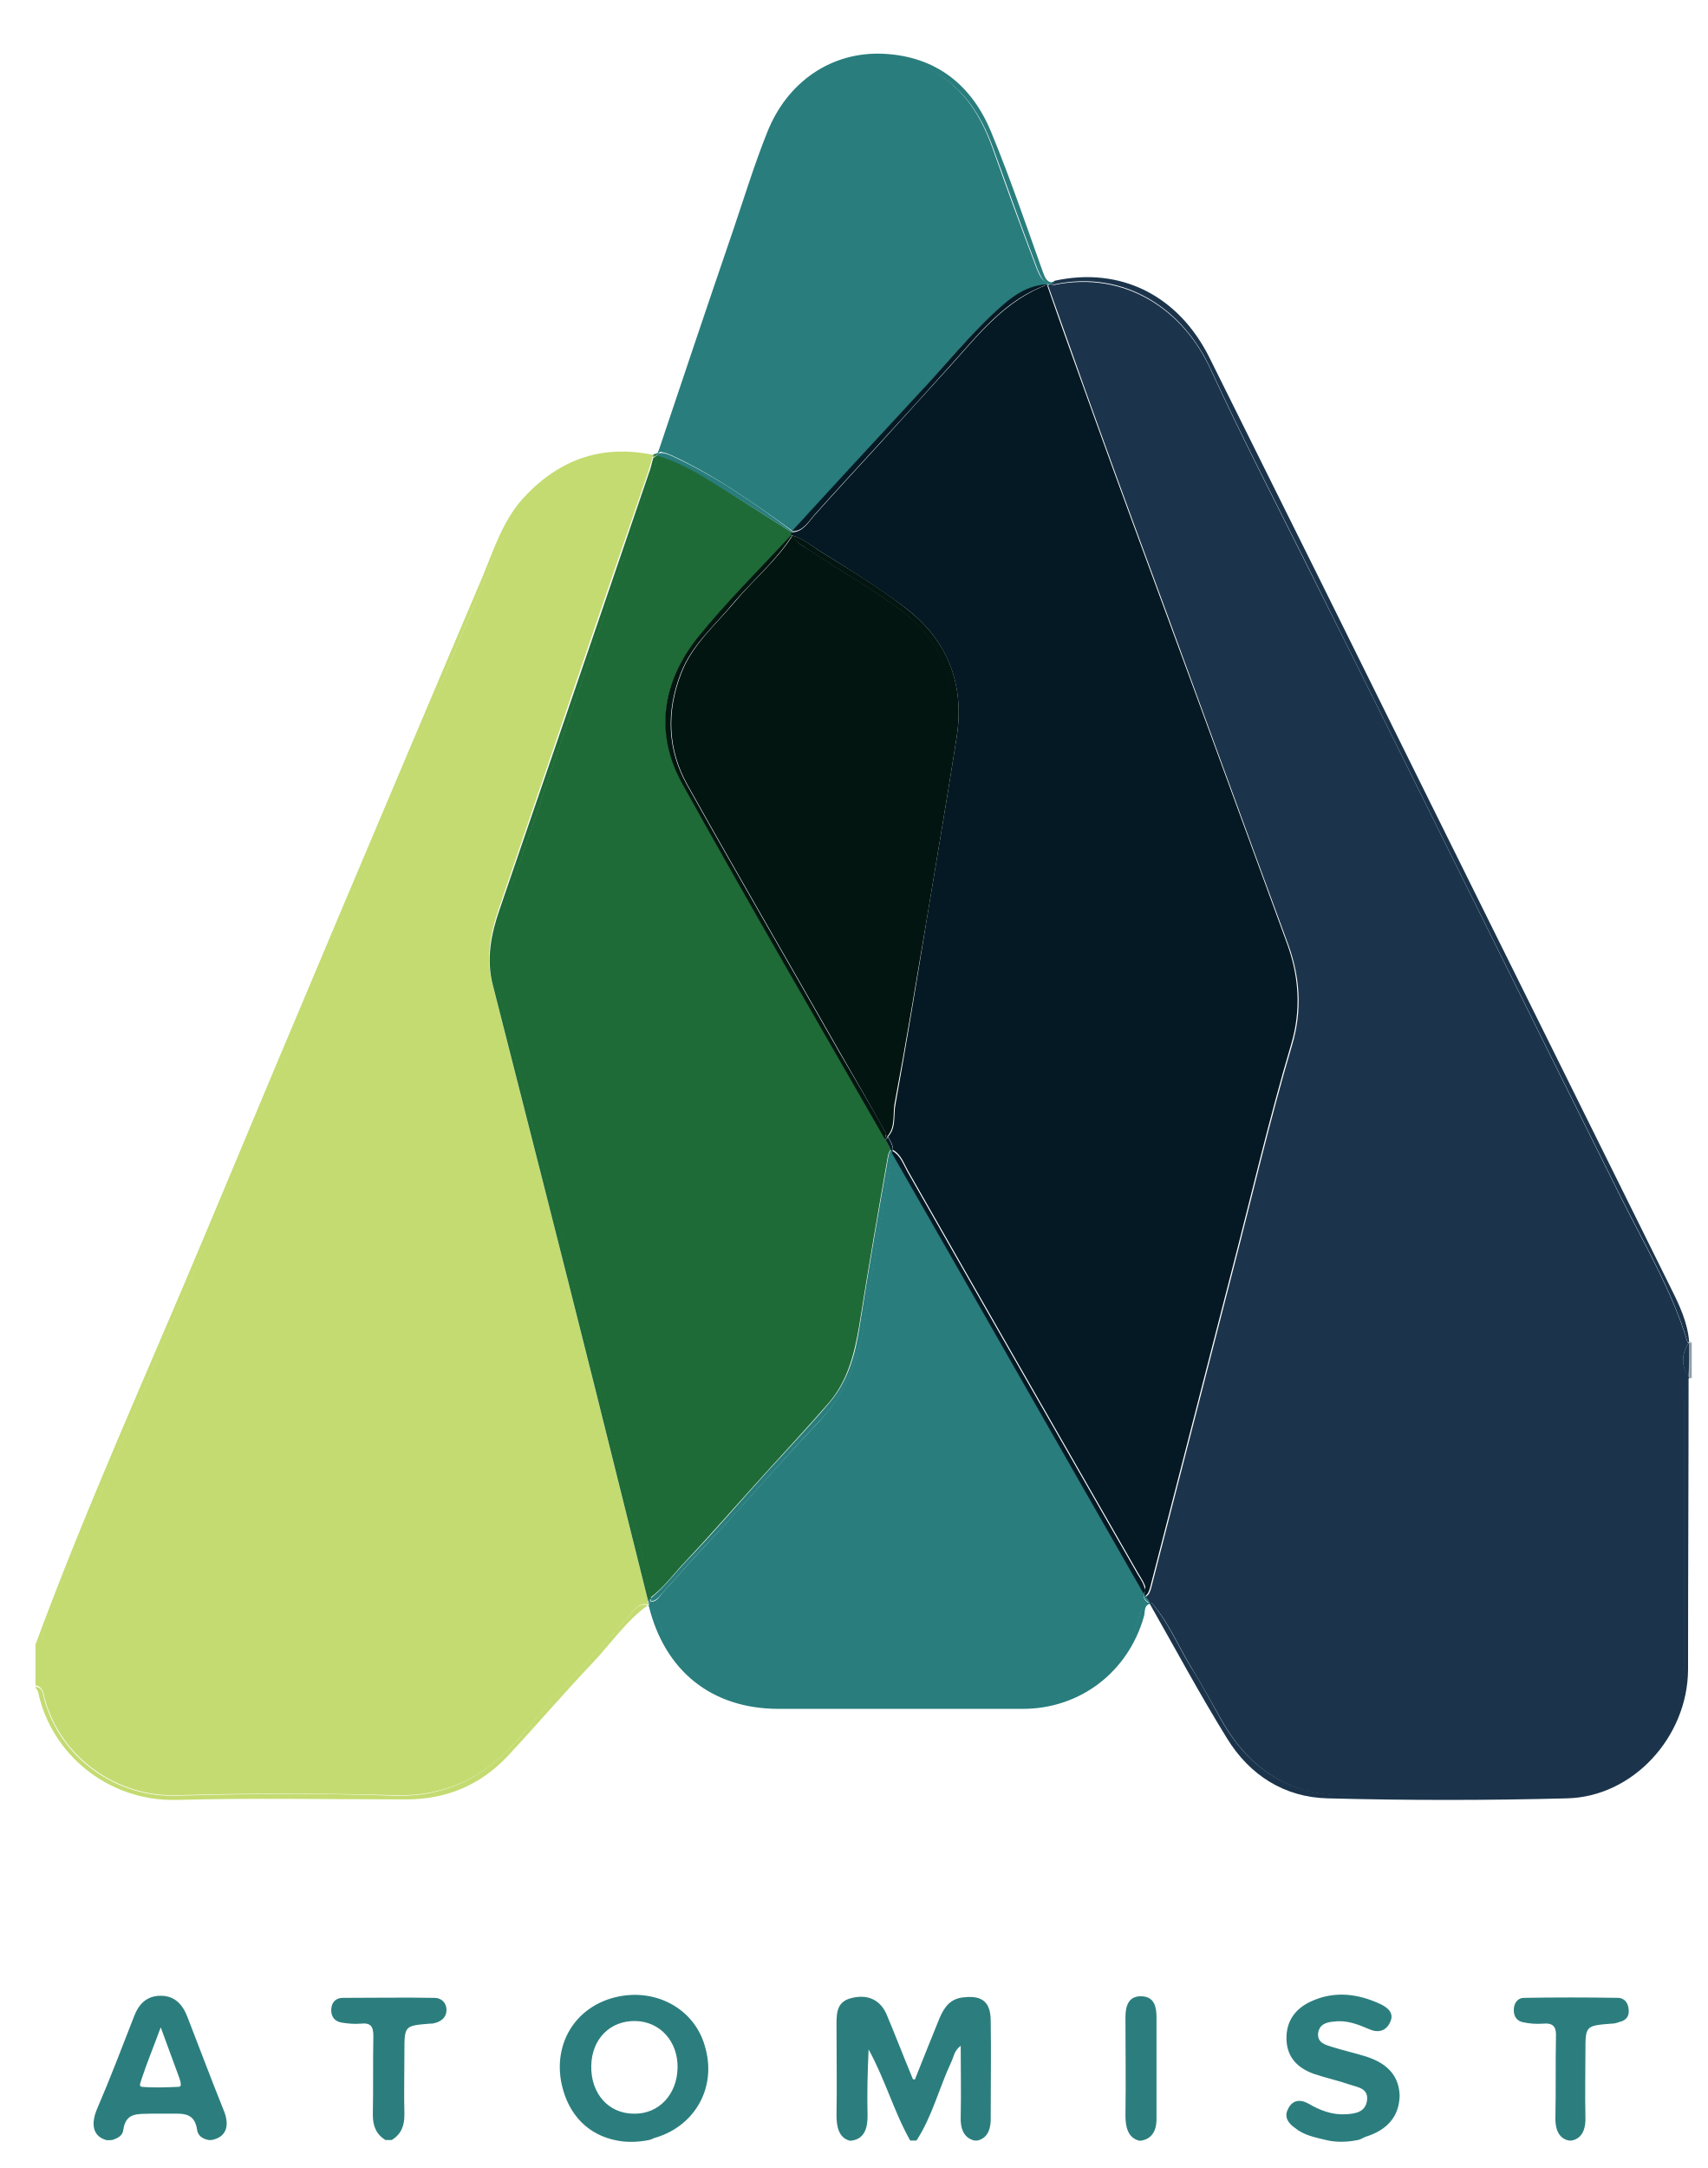
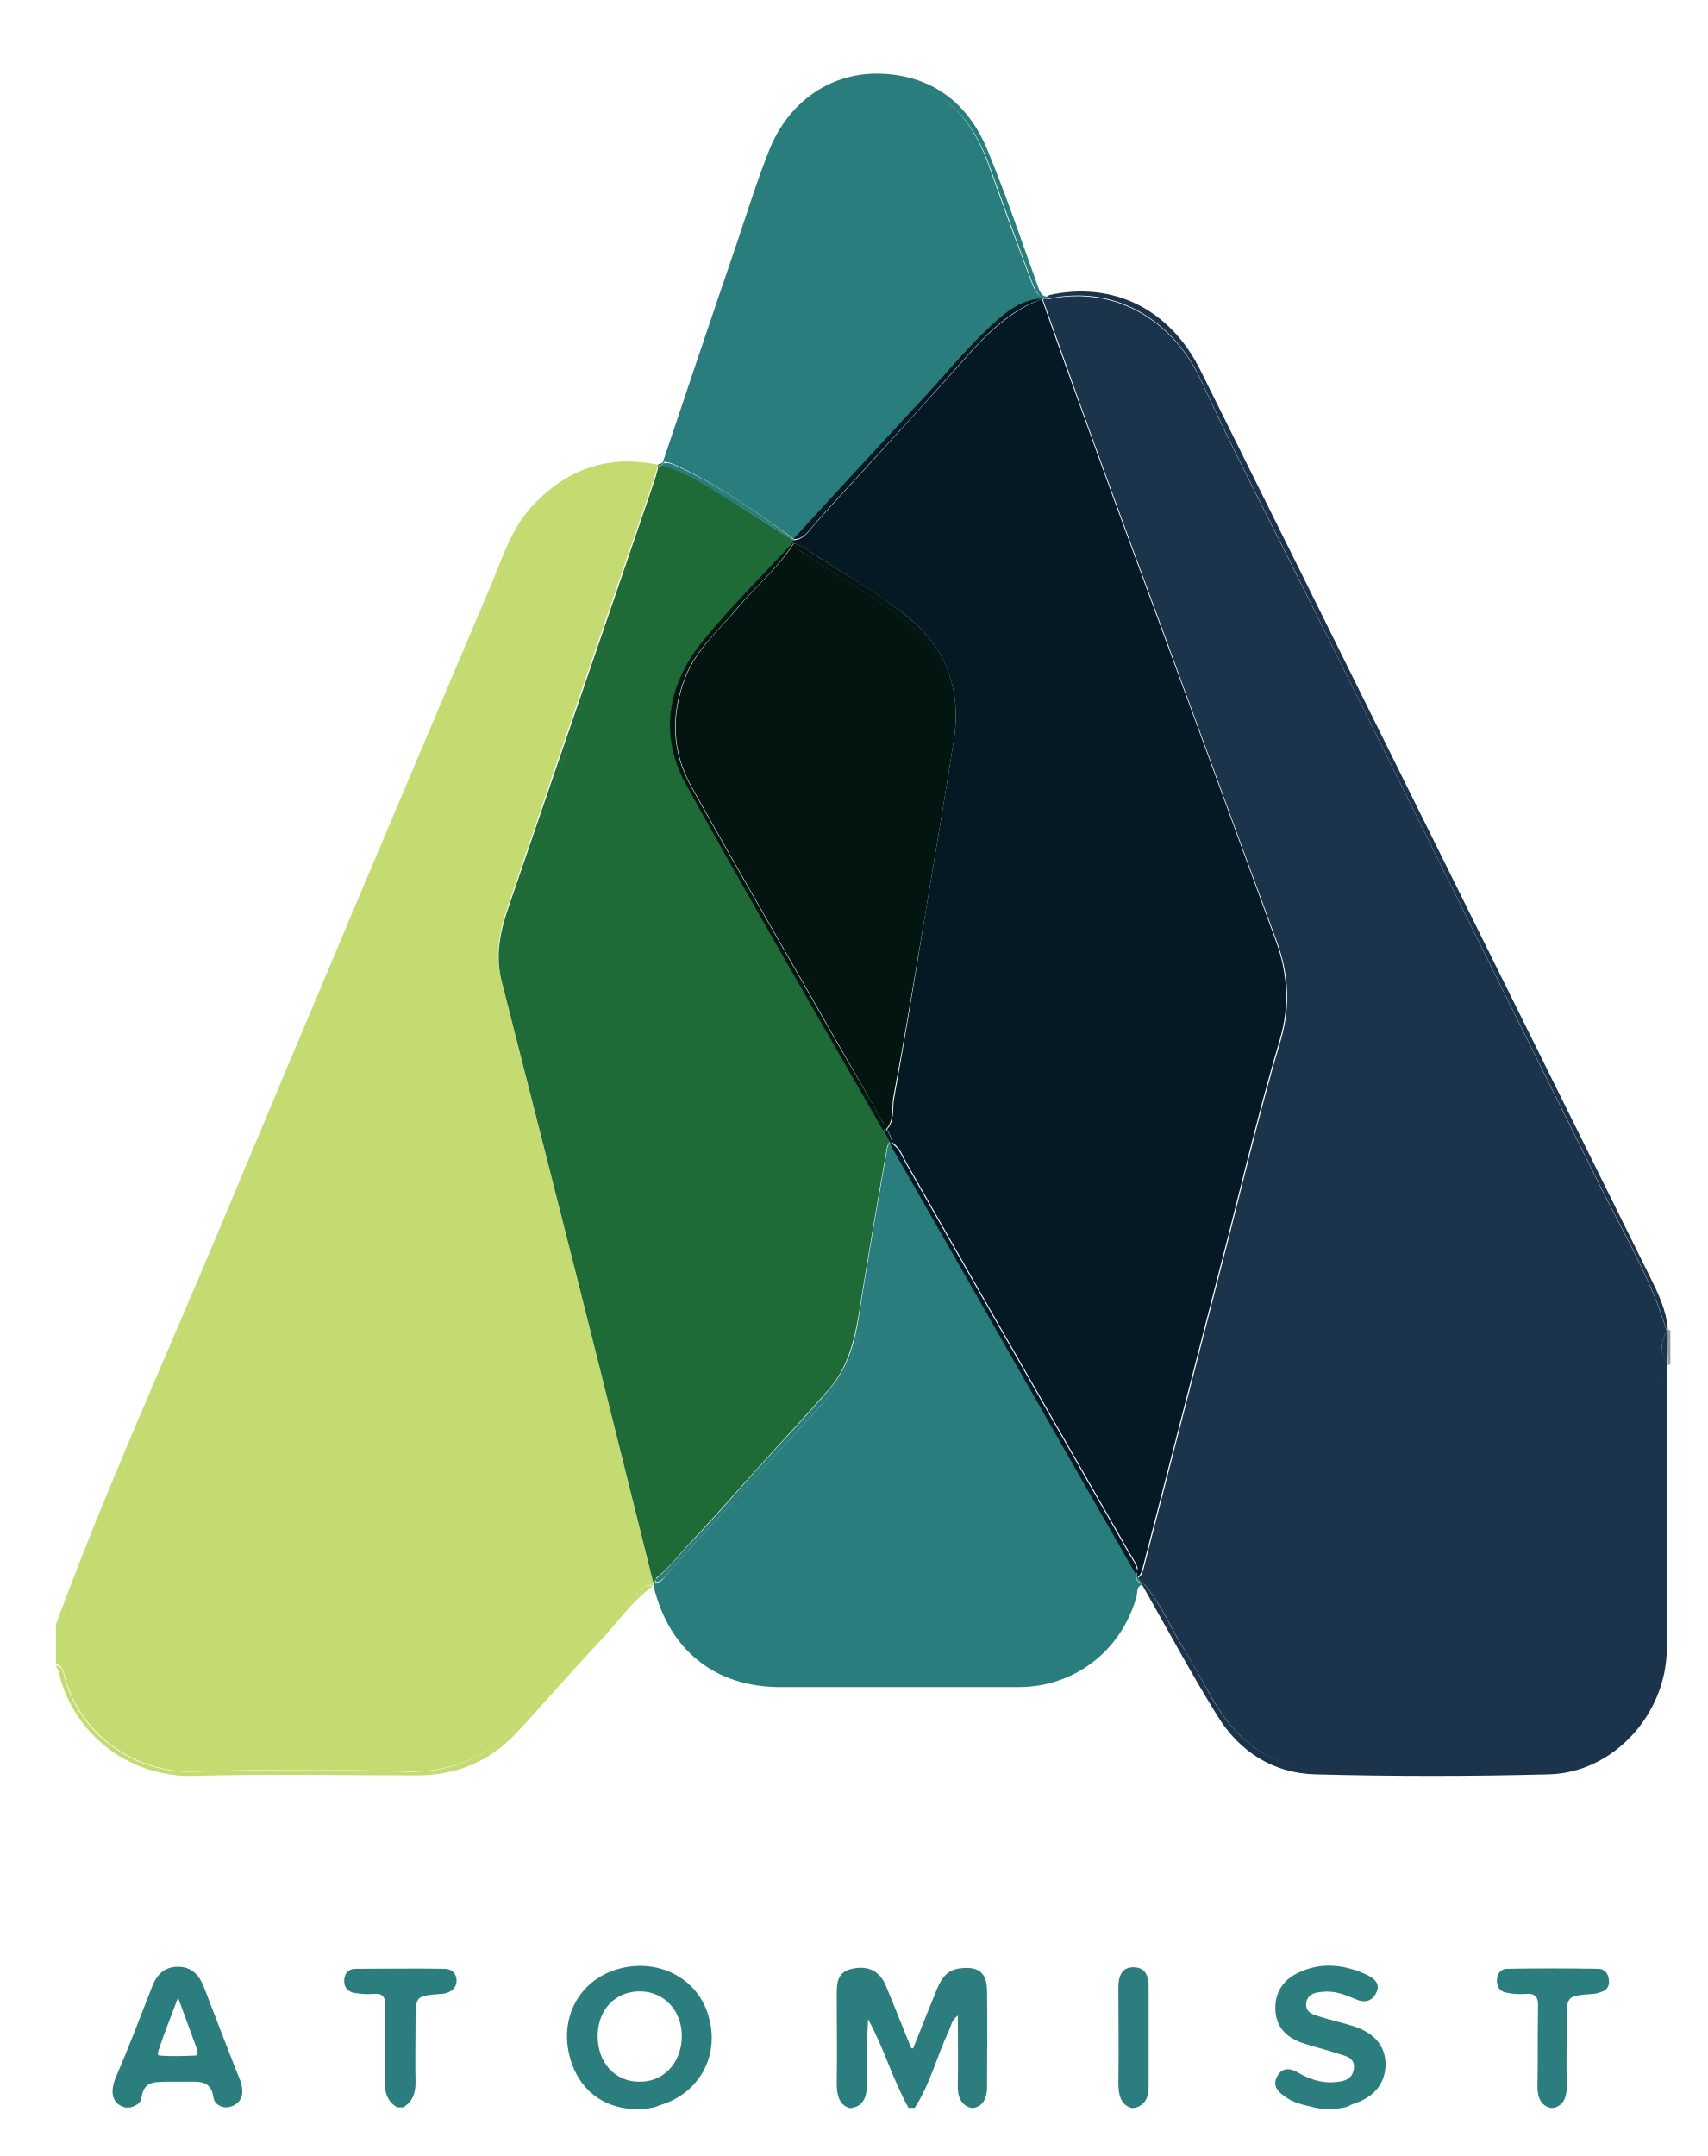
- <svg xmlns="http://www.w3.org/2000/svg" viewBox="1.76 4.08 324.48 411.84">
+ <svg xmlns="http://www.w3.org/2000/svg" viewBox="-2.40 -0.08 332.80 420.16">
  <style>.st369{fill:#c4db71}.st371{fill:#909ca8}.st372{fill:#1b344b}.st373{fill:#1f6b37}.st374{fill:#297d7d}.st375{fill:#041924}.st376{fill:#031510}</style>
  <path d="M10.3 326.9c3.2 11.4 14 18.6 25.2 18.2 13.7-.4 27.5-.4 41.2 0 10.2.3 17.8-3.8 24.1-11.3 6.6-7.8 13.8-15.1 20.6-22.9.9-1.1 1.9-2.5 3.6-2-.1-.3-.1-.7-.2-1-3.5-13.9-6.9-27.8-10.4-41.7-6.3-25.1-12.7-50.2-19.1-75.3-1.3-5-.3-9.7 1.3-14.4 9.4-27.6 18.8-55.2 28.3-82.7.3-1 .6-2 .9-3.1-4-.2-8-.6-12 .6-7 2.2-12.3 6.2-15.4 12.9C93.3 115 89 126.1 84.3 137c-12.8 30.3-25.5 60.6-38.3 90.9-11.5 27.4-23 54.8-34.6 82.2-.6 1.5-1.1 3.1-1.5 4.6-.2.7-.2 1.7-1.4 1.6v7.9c1.6.4 1.5 1.8 1.8 2.7z" class="st369" />
  <path d="M9.9 314.9c.4-1.6.9-3.1 1.5-4.6 11.6-27.4 23-54.8 34.6-82.2 12.8-30.3 25.5-60.6 38.3-90.9 4.6-11 9-22.1 14.1-32.8 3.2-6.7 8.5-10.7 15.4-12.9 4-1.2 8-.9 12-.6 0-.1.1-.3.1-.4-10-2.1-18.2 1-24.9 8.4-3.7 4.2-5.4 9.5-7.5 14.6-17.7 41.7-35.4 83.5-52.9 125.4-10.8 25.8-22.4 51.3-32.1 77.6 1.2.1 1.2-.9 1.4-1.6zM35.3 346c14.5-.4 29.1-.1 43.6-.1 7.7 0 14.1-2.7 19.3-8.2 5.5-5.9 10.8-12.1 16.4-18 3.4-3.6 6.2-7.8 10.3-10.7-1.8-.5-2.7 1-3.6 2-6.8 7.7-14 15-20.6 22.9-6.4 7.5-13.9 11.6-24.1 11.3-13.7-.5-27.5-.4-41.2 0-11.2.4-22-6.8-25.2-18.2-.3-1-.2-2.4-1.8-2.5.2.3.5.7.6 1 2.5 11.8 13.3 20.8 26.3 20.5z" class="st369" />
  <path fill="none" d="M36 399c-1.1-3-2.2-6-3.6-9.8-1.4 3.8-2.5 6.8-3.6 9.7-.2.5-.7 1.5 0 1.6 2.3.2 4.6.1 7 0 .6 0 .5-.8.4-1.2-.2-.1-.2-.2-.2-.3zm86.5-10.9c-4.8-.1-8.3 3.4-8.4 8.5-.1 5.3 3.2 9 8.1 9.1 4.7 0 8.2-3.6 8.3-8.7.1-5-3.3-8.8-8-8.9z" />
  <path fill="#2c7e7e" d="M190 388c0-3.6-1.6-4.9-5.1-4.5-2.5.2-3.7 1.8-4.6 3.9-1.5 3.7-3 7.4-4.7 11.7h-.1c-.1 0-.2 0-.3-.1-1.9-4.6-3.4-8.5-5-12.3-1.2-2.7-3.5-3.8-6.5-3.1-2.8.6-3 2.6-3 4.9 0 5.8.1 11.6 0 17.4 0 2.1.4 4.2 2.4 4.8.2.1.4 0 .6 0 2.4-.4 2.9-2.5 2.9-4.7-.1-4.2 0-8.3.2-12.6 3.1 5.6 4.8 11.8 7.9 17.3h1.2c3-4.6 4.3-10 6.6-14.9.5-1 .5-2.1 1.8-3.1 0 4.7.1 9.1 0 13.4-.1 2.2.5 4.1 2.6 4.6h.6c2.1-.5 2.6-2.5 2.5-4.7 0-6 .1-12 0-18zm-71.4-4.5c-7.6 1.9-11.8 8.9-10.1 16.6 1.3 5.8 5.1 9.6 10.5 10.6 2 .4 4.1.3 6.1-.1.5-.1.9-.4 1.4-.5 7.4-2.3 11.5-9.6 9.2-17.3-2-7.2-9.5-11.2-17.1-9.3zm3.6 22.1c-4.8 0-8.2-3.8-8.1-9.1.1-5.1 3.6-8.6 8.4-8.5 4.7.1 8.1 3.9 8 8.9-.1 5.1-3.6 8.8-8.3 8.7zm-84.8-18.3c-.9-2.4-2.4-4.1-5.1-4.1-2.7 0-4.2 1.6-5.1 4-2.3 5.9-4.5 11.7-7 17.5-1.1 2.6-1 5.1 1.7 5.9.4.1.8 0 1.2 0 1.2-.4 2-.9 2.1-2 .5-3.3 2.8-2.9 5.2-3H34c2.4 0 4.7-.3 5.2 3 .1 1.1 1 1.8 2.2 2h.6c3-.6 3.4-3 2.2-5.8-2.3-5.7-4.5-11.6-6.8-17.5zm-1.7 13.2c-2.3.1-4.7.2-7 0-.7-.1-.1-1.1 0-1.6 1-3 2.2-5.9 3.6-9.7 1.4 3.8 2.5 6.8 3.6 9.8 0 .1 0 .2.1.3.1.5.3 1.2-.3 1.2zm225.8-5.7c-2.2-.7-4.5-1.2-6.7-1.9-1.3-.4-2.7-.8-2.6-2.5.2-1.8 1.6-2.2 3.1-2.3 2.3-.3 4.4.5 6.5 1.4 1.7.8 3.3.5 4.1-1.3.8-1.7-.4-2.7-1.8-3.4-4.3-2-8.8-2.6-13.3-.5-3 1.4-4.7 3.8-4.6 7.2.1 3.4 2.1 5.4 5.1 6.5 2.3.8 4.7 1.3 7 2.1 1.5.5 3.5.7 3.2 3-.3 2.2-2.2 2.5-3.9 2.6-2.6.2-5-.7-7.2-2-1.6-.9-3.1-.7-3.9 1-.8 1.5 0 2.7 1.3 3.6 1.7 1.4 3.8 1.8 5.9 2.3 2 .5 4.1.4 6.1 0 .5-.1.9-.4 1.4-.6 4.2-1.3 6.4-3.9 6.5-7.8-.1-3.5-2-6-6.2-7.4zM84.3 383.6c-5.8-.1-11.6 0-17.4 0-1.3 0-2.1.8-2.2 2.1-.1 1.5.7 2.4 2 2.6 1.2.2 2.4.3 3.6.2 1.9-.2 2.4.5 2.4 2.4-.1 5 0 10-.1 14.9 0 2.1.6 3.7 2.4 4.8h1.2c1.8-1.1 2.4-2.7 2.4-4.8-.1-4 0-7.9 0-11.9 0-5 0-5 4.8-5.4.3 0 .6 0 .9-.1 1.3-.3 2.3-1.1 2.3-2.5 0-1.3-.9-2.3-2.3-2.3zm226.9 2.1c-.1-1.1-.7-2-1.9-2.1-6-.1-12-.1-18 0-1.1 0-1.8.9-1.9 2-.1 1.3.4 2.3 1.6 2.6 1.3.3 2.6.4 3.9.3 2.1-.2 2.6.7 2.5 2.6-.1 5 0 10-.1 14.9-.1 2.2.4 4.2 2.5 4.7h.6c2.1-.4 2.7-2.4 2.6-4.6-.1-4.1 0-8.1 0-12.2 0-5 0-5 4.9-5.4.5 0 1-.1 1.5-.3 1.4-.3 2-1.2 1.8-2.5zm-89.7 1.6c0-2-.4-3.9-2.8-4-2.5-.1-3.1 1.8-3.1 4 0 6.2.1 12.4 0 18.6 0 2.1.4 4.2 2.5 4.8.2.1.4 0 .6 0 2.2-.4 2.9-2.3 2.8-4.5v-18.9z" />
  <path d="M322.7 259.2v6.5c.2 0 .3 0 .5.1v-6.7c-.2.1-.3.2-.5.1z" class="st371" />
  <path d="M322.7 259v.2c.2 0 .3 0 .5-.1-.2-.1-.3-.1-.5-.1zm0 6.7v.2h.3l.3-.1c-.3-.1-.4-.1-.6-.1z" class="st371" />
  <path d="M322.6 259.2c-.1 0-.1-.1-.2-.1-2.9-9.7-8.1-18.4-12.6-27.4-20.2-40.5-40.1-81.1-60.4-121.6-5.9-11.8-12-23.6-17.5-35.6-5.3-11.8-16.6-19-29.8-16.3-.3 0-.6-.1-.9-.1-.1.1-.2.1-.3.2 3.2 8.9 6.3 17.8 9.5 26.6 4.5 12.5 9.1 24.9 13.7 37.4 7.5 20.4 14.9 40.8 22.4 61.1 2.3 6.3 2.7 12.6.8 19.1-4.3 14.5-7.7 29.2-11.5 43.8l-15.3 59.4c-.2.7-.4 1.4-1.1 1.7.3.4.6.8.8 1.2h.4c3.2 3.6 5 8.1 7.5 12.2 2 3.3 3.9 6.7 5.8 10.1 5.4 9.5 13.2 14.5 24.4 14.3 12.9-.3 25.9 0 38.8-.1 11 0 19.9-6.3 23.6-16.6.8-2.2 1.1-4.5 1.1-6.9v-51c0-1.5-.2-3.1.6-4.5l.3-.3c-1.5-2.2-1.5-4.4-.1-6.6z" class="st372" />
  <path d="M201.2 58c.3.1.6.1.9.1 13.2-2.8 24.5 4.5 29.8 16.3 5.5 12 11.6 23.8 17.5 35.6 20.2 40.5 40.2 81.1 60.4 121.6 4.5 9 9.7 17.7 12.6 27.4.1.1.1.1.2.1 0-.1.1-.1.1-.2-.3-3.6-1.8-6.8-3.4-10-15.6-31.5-31.2-62.9-46.8-94.4-13.6-27.5-27.2-54.9-40.9-82.4-5.9-11.9-16.9-17.4-29.4-14.7-.4.3-.7.4-1 .6zm121.1 208c-.8 1.4-.6 3-.6 4.5v51c0 2.4-.3 4.7-1.1 6.9-3.7 10.3-12.6 16.5-23.6 16.6-12.9 0-25.9-.2-38.8.1-11.2.2-19-4.8-24.4-14.3-1.9-3.4-3.7-6.8-5.8-10.1-2.5-4.1-4.3-8.6-7.5-12.2h-.4c0 .1.1.1.1.2 4.9 8.6 9.5 17.2 14.7 25.6 4.3 7 10.9 11.2 19.1 11.4 15.1.4 30.3.4 45.5 0 12.6-.3 22.9-11.7 23-24.4 0-18.5.1-37 .1-55.5 0 0 0-.1-.1-.1 0 .1-.1.2-.2.3z" class="st372" />
  <path d="M322.6 265.8s.1-.1 0 0c.1-2.2.1-4.4.1-6.6h-.1c-1.4 2.2-1.4 4.4 0 6.6zm.1-6.6v-.2c0 .1-.1.1 0 .2-.1 0 0 0 0 0z" class="st372" />
  <path d="M322.6 265.8s0 .1.1.1c0-.1 0-.1-.1-.1.1-.1 0 0 0 0z" class="st372" />
  <path d="M132 300.7c5.2-5.5 10.2-11.3 15.3-16.9 4-4.4 8.1-8.8 12-13.3 3.5-4.1 4.8-9.2 5.7-14.5 1.7-10.8 3.6-21.7 5.5-32.5.1-.4.3-.7.5-1.1-.3-.6-.7-1.2-1-1.9-12.9-22.6-26-45-38.6-67.7-5.2-9.5-3.8-19.2 3-27.6 5.5-6.8 11.9-13 17.8-19.5v-.5c-5.2-3.3-10.4-6.6-15.5-9.9-3.1-2-6.4-3.7-10-4.8-.2.2-.4.3-.6.4.6 1.2 0 2.3-.4 3.4-9.5 27.3-18.6 54.7-28.1 82-1.9 5.5-2.6 10.9-1 16.7 8.1 31.2 16 62.5 23.8 93.8 1.7 6.8 3.8 13.5 4.9 20.4v.4c2.7-2 4.5-4.6 6.7-6.9zm-5.3-210.3c-.1 0-.3-.1-.4-.1-.2 0-.3.1-.4.1.1.1.2.2.2.4.2-.1.4-.2.6-.4z" class="st373" />
  <path d="M125.4 307.2c-1.1-6.9-3.2-13.6-4.9-20.4-7.8-31.3-15.7-62.6-23.8-93.8-1.5-5.8-.8-11.3 1-16.7 9.4-27.3 18.6-54.7 28.1-82 .4-1.1 1-2.3.4-3.4-.1 0-.1.1-.2.1h-.1c-.3 1-.5 2.1-.9 3.1-9.4 27.6-18.9 55.2-28.3 82.7-1.6 4.6-2.6 9.4-1.3 14.4 6.4 25.1 12.8 50.2 19.1 75.3 3.5 13.9 6.9 27.8 10.4 41.7.2-.1.4-.3.6-.4-.1-.4-.1-.5-.1-.6zm.7-216.4c-.1-.1-.1-.2-.2-.4 0 .1-.1.3-.1.4h.1c.1.1.1 0 .2 0z" class="st373" />
  <path d="M129.2 90.5c8.3 3.8 15.7 9.1 23.1 14.4v.1c7.9-8.5 15.7-17.1 23.6-25.6 5.4-5.8 10.3-12.1 16.3-17.2 2.4-2.1 5.1-3.8 8.4-4l.3-.3c-1.2-.5-1.7-1.6-2.2-2.9-2.9-7.6-5.7-15.3-8.4-22.9-2.4-6.7-6.1-12.2-12.7-15.3-11.6-5.4-24.8 0-29.6 12.2-4.4 11.2-8.1 22.6-11.8 34-2.7 8.4-5.9 16.7-8.6 25.1-.2.6-.4 1.3-.8 1.8.9 0 1.7.3 2.4.6z" class="st374" />
  <path d="M127 90.1c.4-.6.6-1.2.8-1.8 2.6-8.4 5.8-16.7 8.6-25.1 3.7-11.4 7.4-22.8 11.8-34 4.8-12.3 18-17.6 29.6-12.2 6.6 3.1 10.3 8.6 12.7 15.3 2.8 7.7 5.5 15.3 8.4 22.9.5 1.2 1 2.4 2.2 2.9.4-.2.8-.2 1.2-.4-1.6.3-2-.9-2.4-2-3.2-8.9-6.2-17.8-9.8-26.5-3.7-9-10.5-14.4-20.4-14.9-9.9-.5-18.4 5.3-22.2 15-2.4 6-4.3 12.2-6.4 18.4-4.9 14.3-9.7 28.6-14.5 42.9-.1-.4.1-.5.4-.5z" class="st374" />
  <path d="M200.7 58.2h.2c.1-.1.2-.1.3-.2-.1 0-.2-.1-.2-.1l-.3.3z" class="st374" />
  <path d="M201 57.9c.1 0 .2.1.2.1.3-.2.6-.3.9-.5-.3.2-.8.2-1.1.4zm-48.8 47.3l.1-.1v-.1c-7.3-5.4-14.7-10.6-23.1-14.4-.7-.3-1.5-.6-2.3-.4-.1.1-.2.3-.3.4 3.6 1.1 6.8 2.8 10 4.8 5.2 3.2 10.4 6.5 15.6 9.8zm-25.5-14.8c.1-.1.2-.3.3-.4-.2.1-.4.1-.7.3.1.1.3.1.4.1zM219.2 307v-.1c-16-27.9-31.9-55.9-47.9-83.8-1.9 11-3.8 22-5.5 33-1.1 6.9-3.6 12.9-8.4 18-7.4 7.8-14.5 16-21.9 23.9-2.7 2.8-5.2 5.8-7.8 8.6-.7.8-1.2 1.9-2.4 1.7l-.3.9c.1 0 .3.1.4.1 1.3 1.8 1.7 3.9 2.7 5.8 4.5 8.3 11.3 12.9 20.9 12.9h46.7c10.6 0 19-6.2 22.3-16.2.4-1.2.5-2.8 2.1-3.1-.6-.5-1.2-.8-.9-1.7z" class="st374" />
  <path d="M220.1 308.5c-1.6.3-1.7 1.9-2.1 3.1-3.4 10.1-11.7 16.2-22.3 16.2H149c-9.6 0-16.4-4.6-20.9-12.9-1-1.9-1.4-4-2.7-5.8-.1-.1-.3-.1-.4-.1 3 12.5 12 19.7 24.7 19.7h46.4c10.9 0 20-7 23-17.5.3-.9-.1-2.2 1.3-2.5-.1-.1-.2-.1-.3-.2z" class="st374" />
  <path d="M125.4 308.1c-.2 0-.3-.1-.5-.1.1.3.1.7.2 1l.3-.9zm-.4.9zm94.2-2.1v.1c-.2.9.4 1.2 1 1.6h.1c-.3-.4-.6-.8-.8-1.2-.1-.3-.2-.4-.3-.5z" class="st374" />
  <path d="M220.3 308.5h-.1c.1.1.2.1.3.2-.1-.1-.2-.1-.2-.2zm-92.5-2c2.6-2.8 5.1-5.8 7.8-8.6 7.4-7.8 14.4-16 21.9-23.9 4.8-5 7.3-11.1 8.4-18 1.7-11 3.6-22 5.5-33l-.3-.6c-.2.4-.4.7-.5 1.1-1.9 10.8-3.8 21.6-5.5 32.5-.8 5.3-2.2 10.4-5.7 14.5-3.9 4.6-8 8.9-12 13.3-5.1 5.6-10 11.4-15.3 16.9-2.2 2.3-4.1 4.9-6.6 6.9 0 .2 0 .4-.1.6 1.1.1 1.7-1 2.4-1.7zm-2.4 1.1c-.2.1-.4.3-.6.4.2.1.3.1.5.1.1-.1.1-.3.1-.5z" class="st374" />
  <path d="M182.6 73.3c-4.6 5.1-9.3 10.2-13.9 15.3-4.1 4.5-8.2 8.9-12.3 13.5-1.1 1.3-2.1 3-4.1 3.1v.6c2.1.6 3.8 2.1 5.6 3.2 5.5 3.4 11.1 6.9 16.2 10.8 7.9 6.2 11 14.6 9.4 24.5-1.8 11.6-3.8 23.1-5.7 34.7-1.9 11.7-3.8 23.3-5.9 34.9-.4 2 .2 4.4-1.4 6.1.4.8 1 1.6.9 2.5 1.6.9 2.1 2.6 2.9 4 14.5 25.5 29.1 50.9 43.7 76.4.6 1 1.3 2 1.5 3.1 1.8-5.9 3.2-11.8 4.7-17.8 6.8-26.6 13.8-53.2 20.5-79.8.4-1.7.9-3.3 1.5-5 2.4-7 1.9-13.9-.7-20.9-8.3-22.3-16.3-44.7-24.5-67.1-6.5-17.9-13.1-35.7-19.5-53.6-.4-1.1-1.1-2.2-.7-3.5 0-.1 0-.1.1-.2-8.1 3-13 9.3-18.3 15.2z" class="st375" />
  <path d="M200.6 58.3c0 .1-.1.1-.1.2-.3 1.3.3 2.4.7 3.5 6.5 17.9 13 35.8 19.5 53.6 8.2 22.4 16.2 44.8 24.5 67.1 2.6 7 3.1 13.8.7 20.9-.6 1.6-1.1 3.3-1.5 5-6.7 26.6-13.7 53.2-20.5 79.8-1.5 5.9-2.9 11.9-4.7 17.8.1.4.1.7 0 1.1.7-.3.9-1 1.1-1.7l15.3-59.4c3.8-14.6 7.2-29.3 11.5-43.8 1.9-6.4 1.5-12.8-.8-19.1-7.5-20.4-14.9-40.8-22.4-61.1-4.6-12.5-9.2-24.9-13.7-37.4-3.2-8.9-6.4-17.7-9.5-26.6.1 0 0 .1-.1.1zm-29.2 164.3c0-1-.5-1.7-.9-2.5-.1.2-.3.3-.5.5.3.6.7 1.2 1 1.9.1 0 .2.1.4.1zm-19.1-117.4h-.2v.5c.1 0 .1 0 .2.1.1-.2.1-.4 0-.6zm4.1-3.2c4-4.5 8.2-9 12.3-13.5 4.7-5.1 9.3-10.2 13.9-15.3 5.3-5.9 10.2-12.2 18-15v-.1c-3.4.2-6 1.9-8.4 4-6 5.2-10.9 11.5-16.3 17.2-7.9 8.5-15.8 17.1-23.6 25.6v.1c2 0 3-1.7 4.1-3z" class="st375" />
  <path d="M200.7 58.2s0 .1 0 0c0 .1.1 0 .2 0h-.2zm-48.4 47v-.1l-.1.1h.1zm65.6 197.9c-14.6-25.5-29.2-50.9-43.7-76.4-.8-1.4-1.3-3.1-2.9-4 0 .1 0 .3-.1.4 16 27.9 31.9 55.9 47.9 83.8.1-.2.1-.5.2-.7-.1-1.2-.8-2.1-1.4-3.1zm1.5 3.1c-.1.2-.1.5-.2.7.1.1.2.3.2.4.1-.4.1-.8 0-1.1z" class="st375" />
  <path d="M171 222.4l.3.6c0-.1 0-.3.1-.4-.2 0-.3-.1-.4-.2z" class="st375" />
  <path d="M172.7 119.8c-5.2-3.9-10.9-7.1-16.3-10.7-1.4-1-3.1-1.6-4.1-3.2-3 4.7-7.4 8.3-10.9 12.5-3.6 4.3-8.1 8.1-10.2 13.6-2.8 7.2-2.6 14.4 1.2 21.2 9.5 17 19.3 33.8 28.9 50.7 3 5.2 6 10.4 8.9 15.7 4.3-25 8.4-50 12.5-75.1 1.6-10.2-1.7-18.5-10-24.7z" class="st376" />
  <path d="M161.2 203.9c-9.6-16.9-19.4-33.7-28.9-50.7-3.8-6.8-4-14-1.2-21.2 2.1-5.5 6.6-9.2 10.2-13.6 3.6-4.2 7.9-7.8 10.9-12.5 0-.1-.1-.1-.1-.2-6 6.5-12.3 12.7-17.8 19.5-6.7 8.4-8.2 18.1-3 27.6 12.6 22.7 25.7 45.2 38.6 67.7.1-.4.1-.7.2-1.1-2.8-5.2-5.9-10.3-8.9-15.5z" class="st376" />
  <path d="M177.8 179c1.9-11.6 3.9-23.1 5.7-34.7 1.6-10-1.5-18.3-9.4-24.5-5.1-4-10.7-7.4-16.2-10.8-1.8-1.1-3.4-2.6-5.6-3.2 0 0 0 .1-.1.1 1 1.5 2.7 2.2 4.1 3.2 5.4 3.6 11.1 6.8 16.3 10.7 8.3 6.2 11.6 14.5 9.9 24.6-4.1 25-8.2 50.1-12.5 75.1.1.2.2.4.3.5 1.6-1.7 1.1-4.1 1.4-6.1 2.2-11.6 4.1-23.2 6.1-34.9z" class="st376" />
  <path d="M170.4 220.1l-.3-.6c-.1.4-.1.7-.2 1.1.2-.2.4-.3.5-.5zm-18.1-114.3c-.1-.1-.1-.1-.2-.1.1.1.1.1.2.1 0 .1 0 0 0 0z" class="st376" />
</svg>
